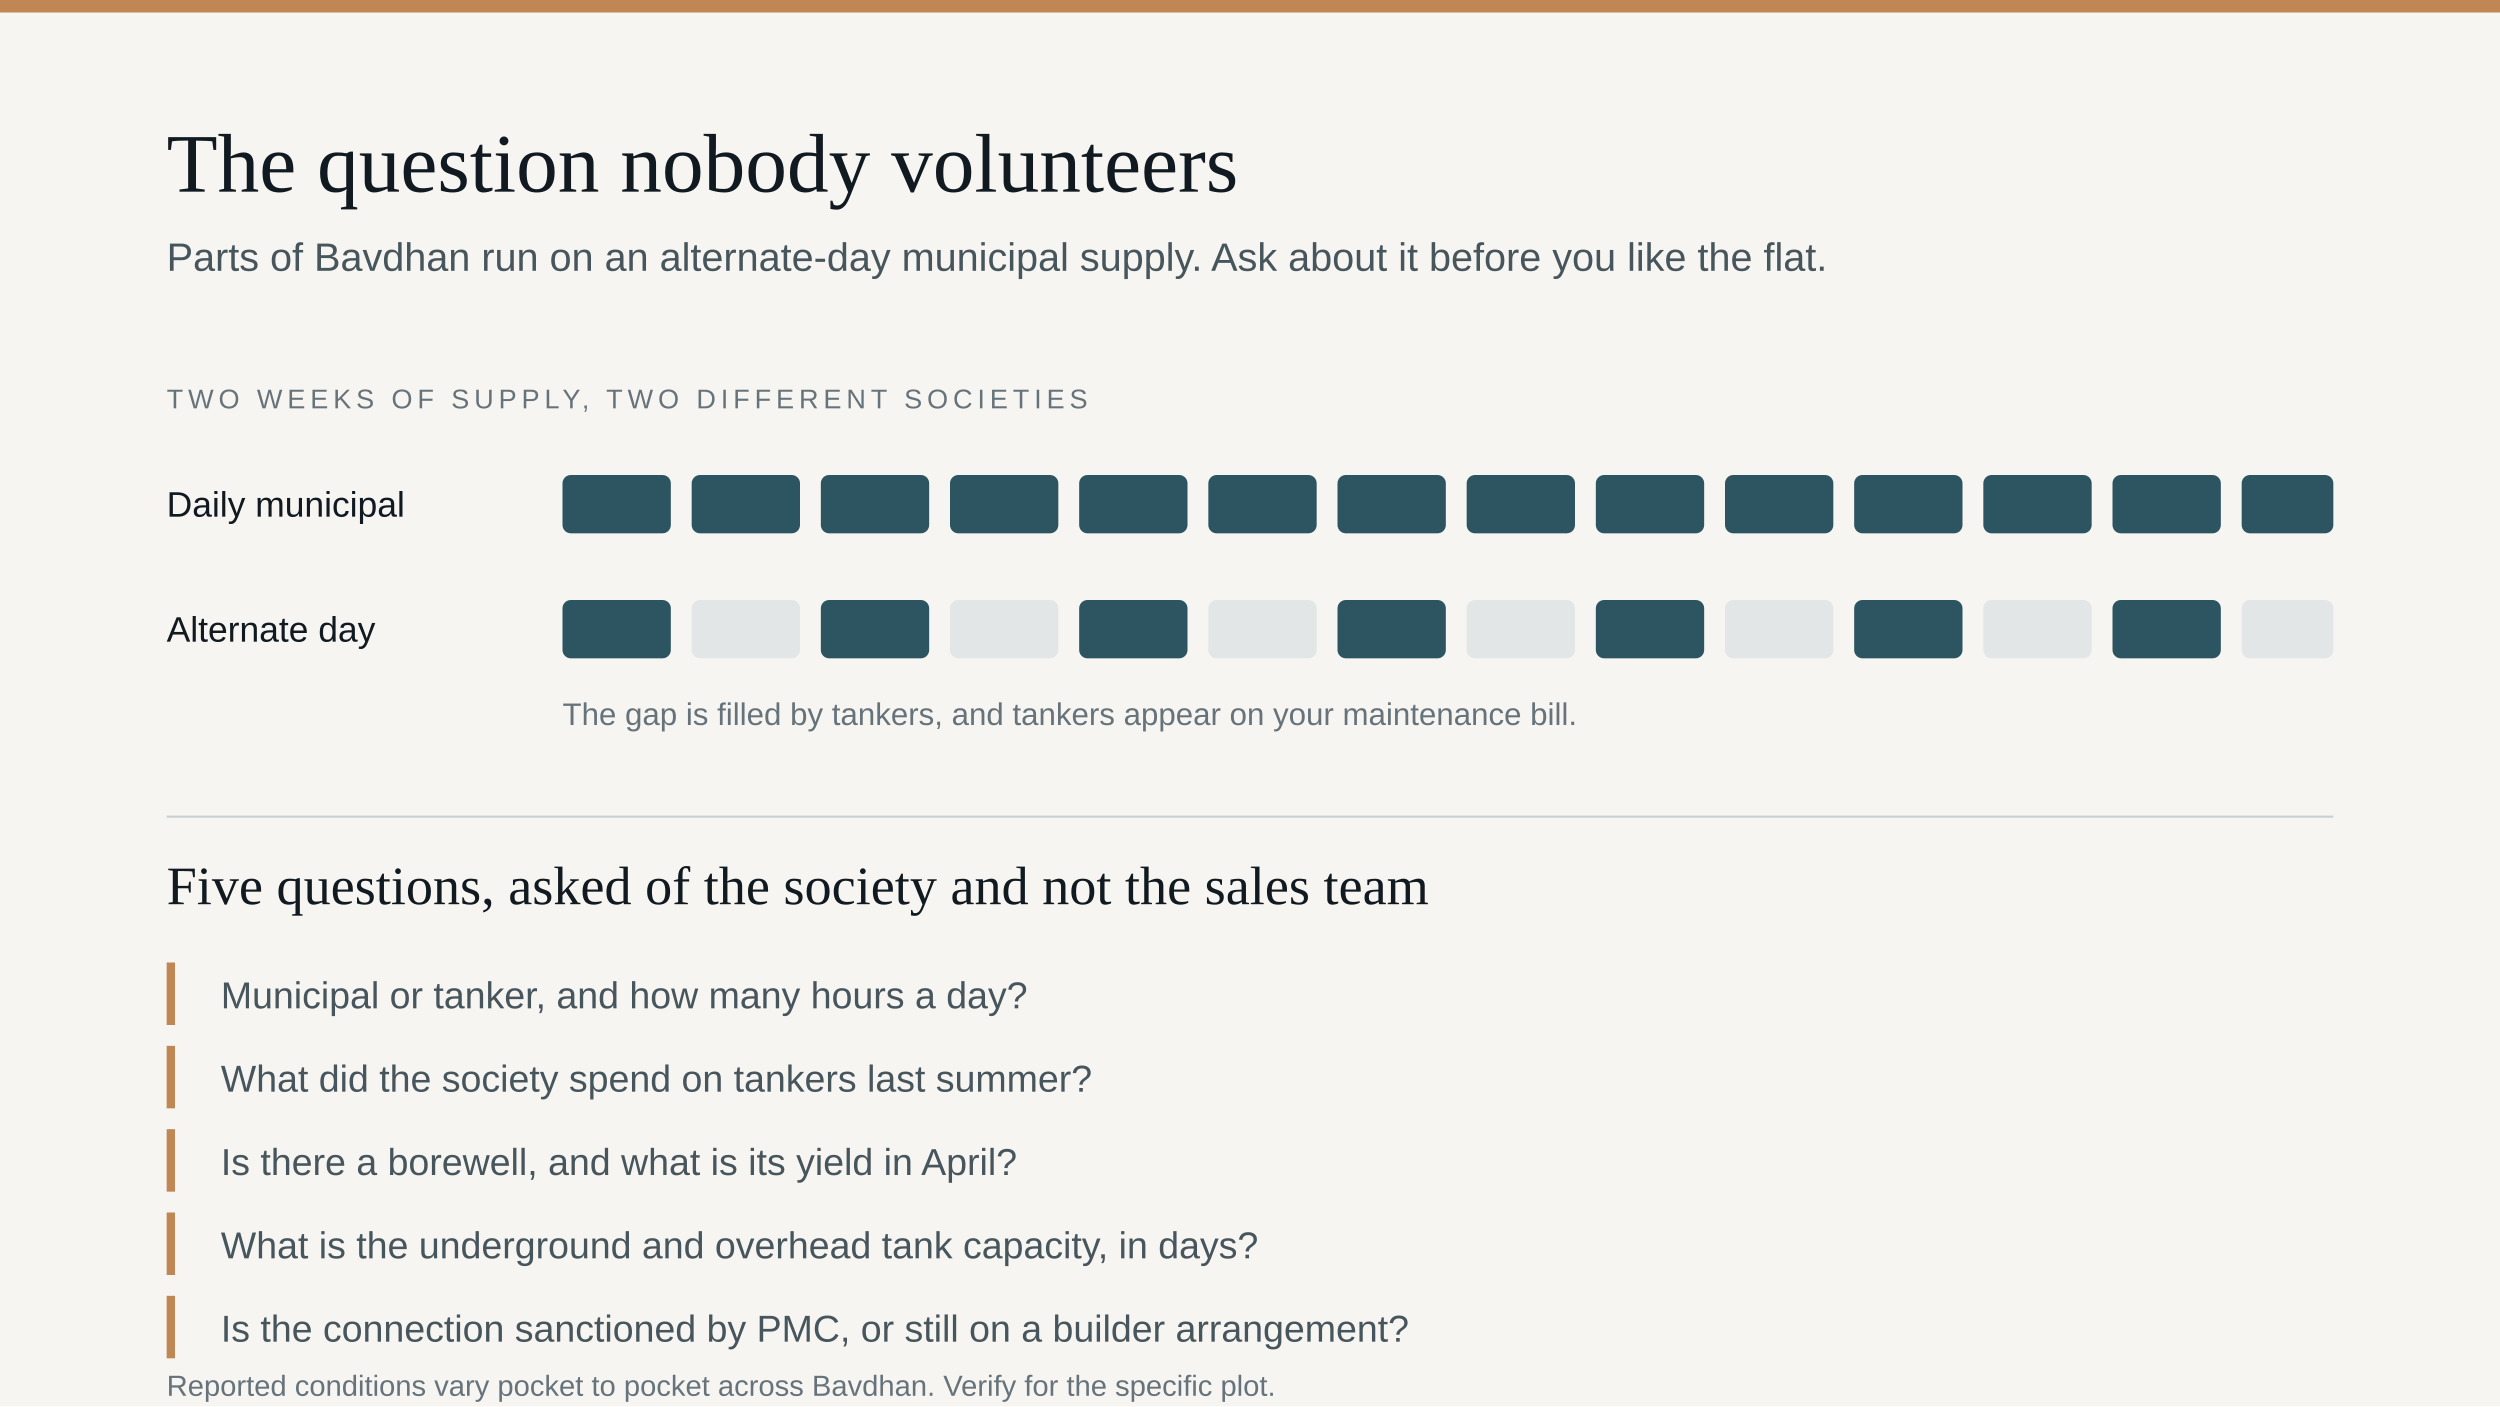
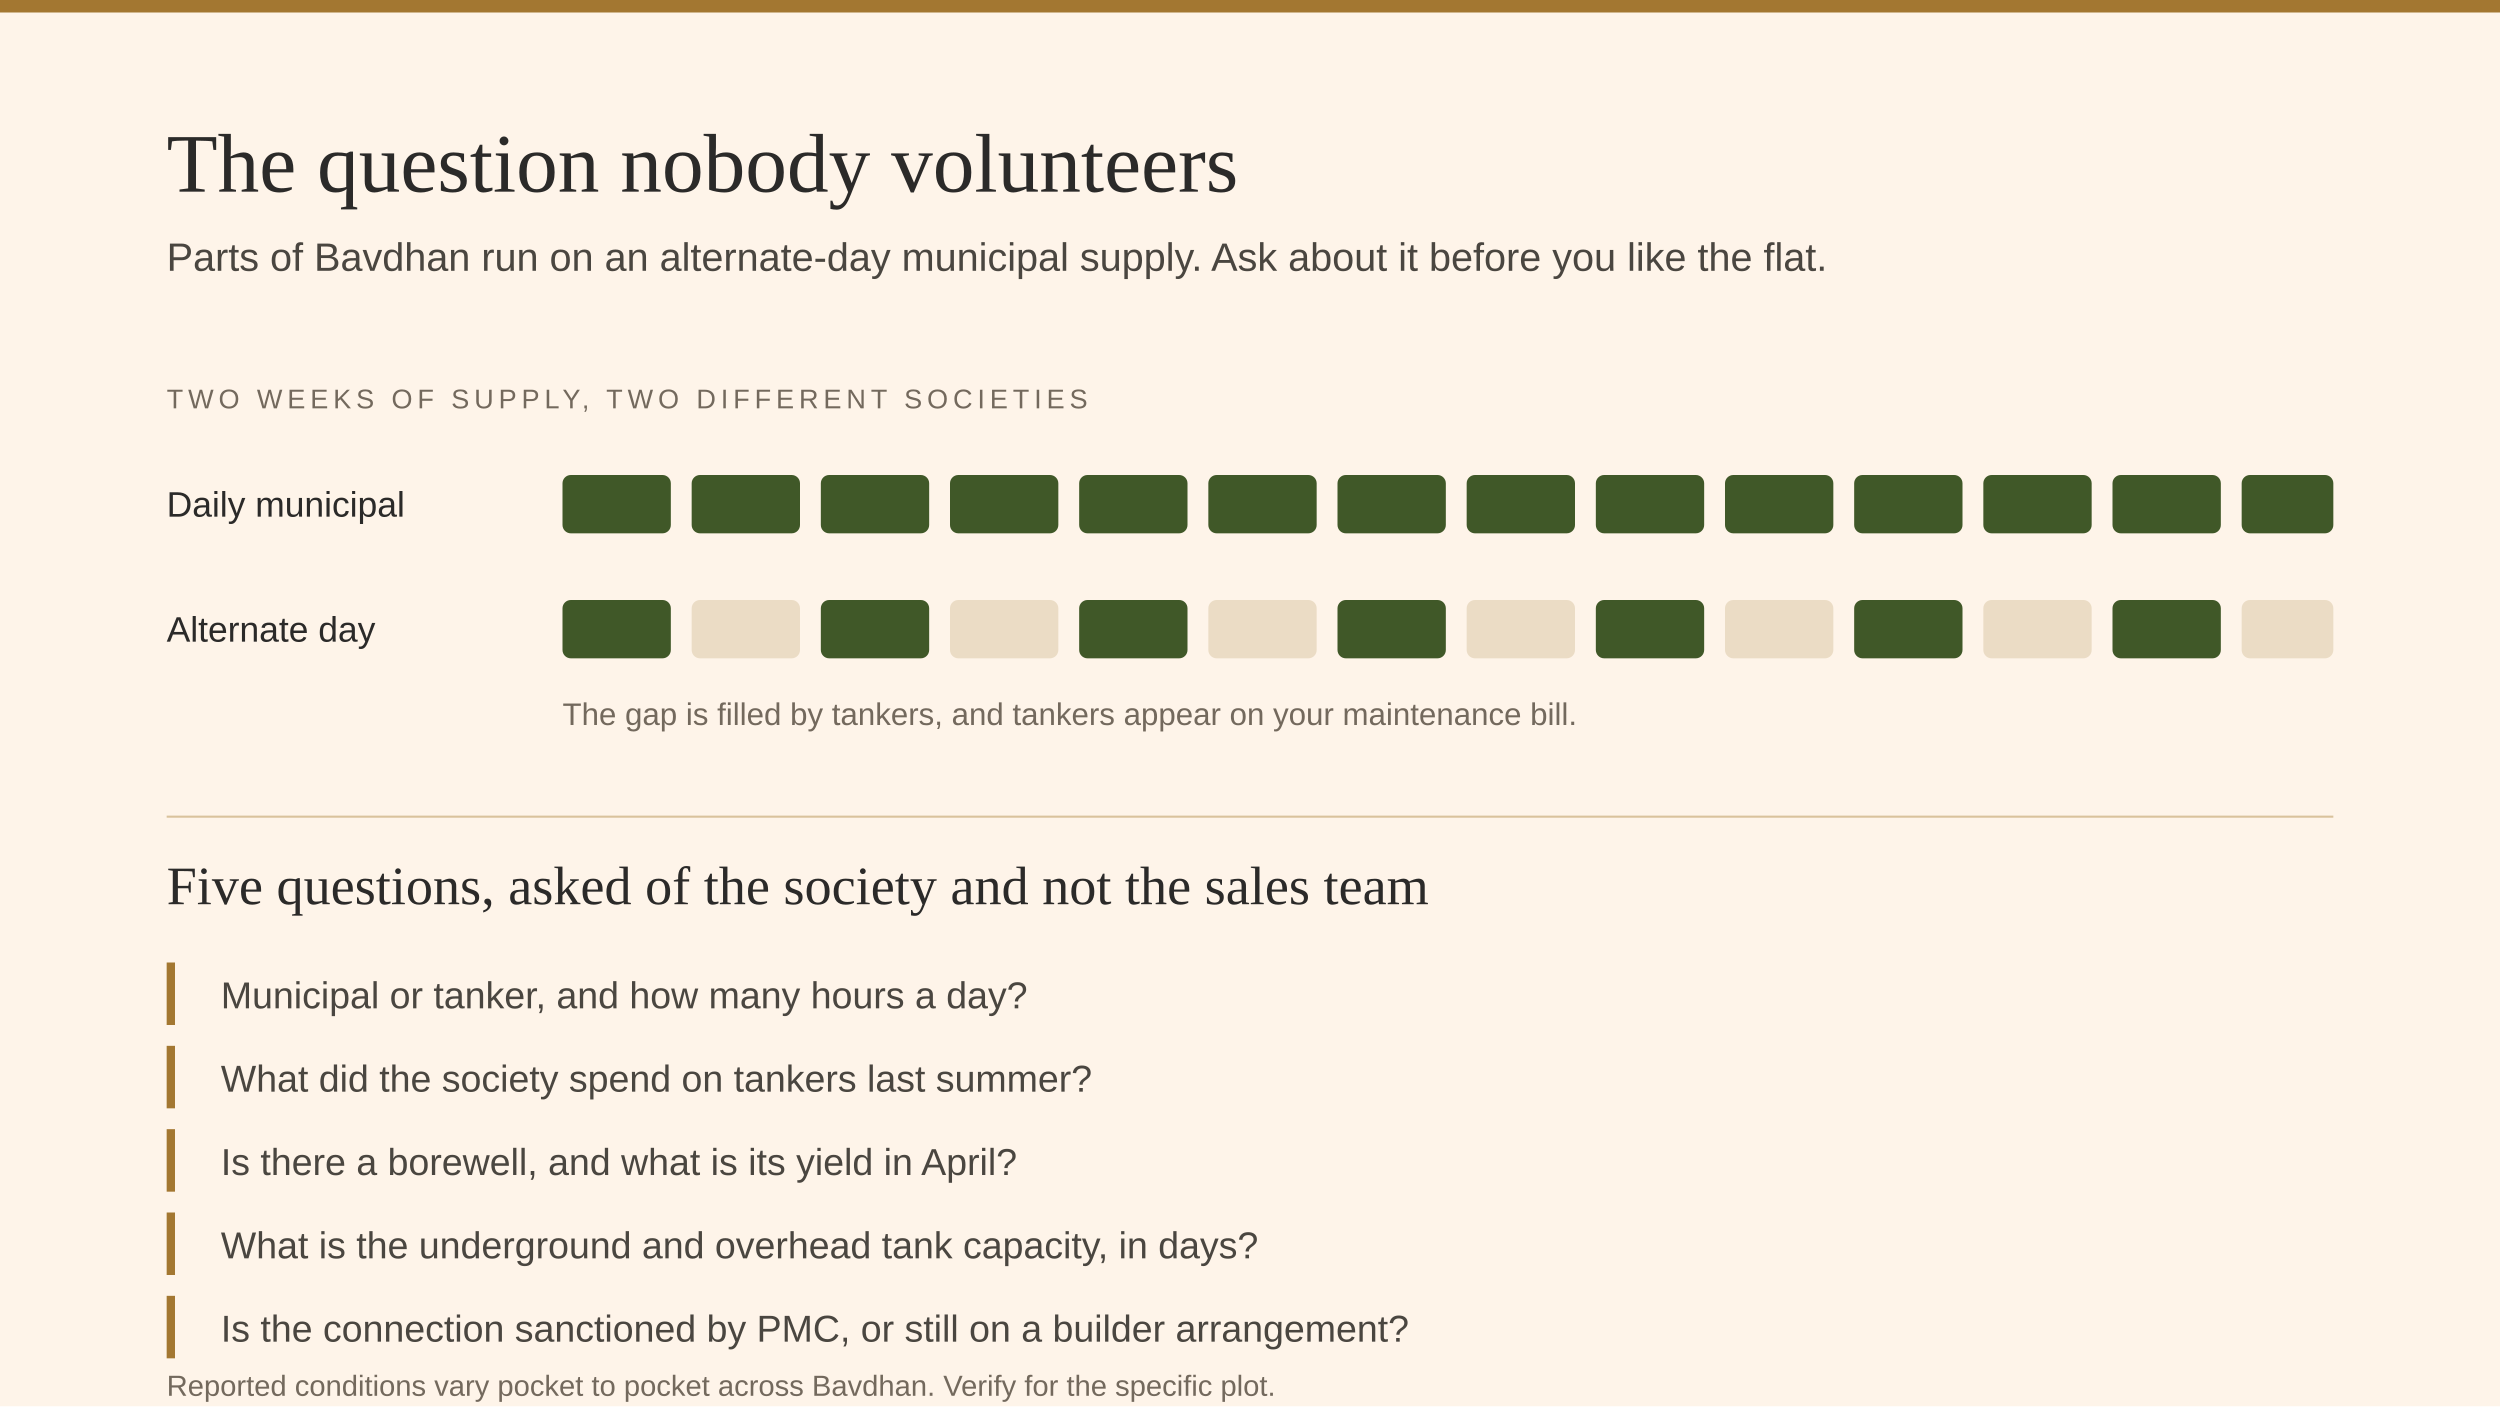
<svg xmlns="http://www.w3.org/2000/svg" viewBox="0 0 1200 675" width="1200" height="675" role="img" aria-label="The questions to ask about water supply before buying in Bavdhan">
-   <rect width="1200" height="675" fill="#f7f5f1" />
-   <rect x="0" y="0" width="1200" height="6" fill="#c08654" />
-   <text x="80" y="92" font-family="Georgia, 'Times New Roman', serif" font-size="40" fill="#101a20">The question nobody volunteers</text>
-   <text x="80" y="130" font-family="Helvetica Neue, Arial, sans-serif" font-size="19" fill="#47555c">Parts of Bavdhan run on an alternate-day municipal supply. Ask about it before you like the flat.</text>
-   <text x="80" y="196" font-family="Helvetica Neue, Arial, sans-serif" font-size="13" fill="#66737a" letter-spacing="0.18em">TWO WEEKS OF SUPPLY, TWO DIFFERENT SOCIETIES</text>
+   <rect width="1200" height="675" fill="#fef4e9" />
+   <rect x="0" y="0" width="1200" height="6" fill="#a37731" />
+   <text x="80" y="92" font-family="Georgia, 'Times New Roman', serif" font-size="40" fill="#2b2a29">The question nobody volunteers</text>
+   <text x="80" y="130" font-family="Helvetica Neue, Arial, sans-serif" font-size="19" fill="#4a4640">Parts of Bavdhan run on an alternate-day municipal supply. Ask about it before you like the flat.</text>
+   <text x="80" y="196" font-family="Helvetica Neue, Arial, sans-serif" font-size="13" fill="#73695d" letter-spacing="0.18em">TWO WEEKS OF SUPPLY, TWO DIFFERENT SOCIETIES</text>
  <g font-family="Helvetica Neue, Arial, sans-serif">
-     <text x="80" y="248" font-size="17" fill="#101a20">Daily municipal</text>
-     <g fill="#2c5561">
+     <text x="80" y="248" font-size="17" fill="#2b2a29">Daily municipal</text>
+     <g fill="#405828">
      <rect x="270" y="228" width="52" height="28" rx="4" />
      <rect x="332" y="228" width="52" height="28" rx="4" />
      <rect x="394" y="228" width="52" height="28" rx="4" />
      <rect x="456" y="228" width="52" height="28" rx="4" />
      <rect x="518" y="228" width="52" height="28" rx="4" />
      <rect x="580" y="228" width="52" height="28" rx="4" />
      <rect x="642" y="228" width="52" height="28" rx="4" />
      <rect x="704" y="228" width="52" height="28" rx="4" />
      <rect x="766" y="228" width="52" height="28" rx="4" />
      <rect x="828" y="228" width="52" height="28" rx="4" />
      <rect x="890" y="228" width="52" height="28" rx="4" />
      <rect x="952" y="228" width="52" height="28" rx="4" />
      <rect x="1014" y="228" width="52" height="28" rx="4" />
      <rect x="1076" y="228" width="44" height="28" rx="4" />
    </g>
-     <text x="80" y="308" font-size="17" fill="#101a20">Alternate day</text>
+     <text x="80" y="308" font-size="17" fill="#2b2a29">Alternate day</text>
    <g>
-       <rect x="270" y="288" width="52" height="28" rx="4" fill="#2c5561" />
-       <rect x="332" y="288" width="52" height="28" rx="4" fill="#e2e6e6" />
-       <rect x="394" y="288" width="52" height="28" rx="4" fill="#2c5561" />
-       <rect x="456" y="288" width="52" height="28" rx="4" fill="#e2e6e6" />
-       <rect x="518" y="288" width="52" height="28" rx="4" fill="#2c5561" />
-       <rect x="580" y="288" width="52" height="28" rx="4" fill="#e2e6e6" />
-       <rect x="642" y="288" width="52" height="28" rx="4" fill="#2c5561" />
-       <rect x="704" y="288" width="52" height="28" rx="4" fill="#e2e6e6" />
-       <rect x="766" y="288" width="52" height="28" rx="4" fill="#2c5561" />
-       <rect x="828" y="288" width="52" height="28" rx="4" fill="#e2e6e6" />
-       <rect x="890" y="288" width="52" height="28" rx="4" fill="#2c5561" />
-       <rect x="952" y="288" width="52" height="28" rx="4" fill="#e2e6e6" />
-       <rect x="1014" y="288" width="52" height="28" rx="4" fill="#2c5561" />
-       <rect x="1076" y="288" width="44" height="28" rx="4" fill="#e2e6e6" />
+       <rect x="270" y="288" width="52" height="28" rx="4" fill="#405828" />
+       <rect x="332" y="288" width="52" height="28" rx="4" fill="#ebdcc5" />
+       <rect x="394" y="288" width="52" height="28" rx="4" fill="#405828" />
+       <rect x="456" y="288" width="52" height="28" rx="4" fill="#ebdcc5" />
+       <rect x="518" y="288" width="52" height="28" rx="4" fill="#405828" />
+       <rect x="580" y="288" width="52" height="28" rx="4" fill="#ebdcc5" />
+       <rect x="642" y="288" width="52" height="28" rx="4" fill="#405828" />
+       <rect x="704" y="288" width="52" height="28" rx="4" fill="#ebdcc5" />
+       <rect x="766" y="288" width="52" height="28" rx="4" fill="#405828" />
+       <rect x="828" y="288" width="52" height="28" rx="4" fill="#ebdcc5" />
+       <rect x="890" y="288" width="52" height="28" rx="4" fill="#405828" />
+       <rect x="952" y="288" width="52" height="28" rx="4" fill="#ebdcc5" />
+       <rect x="1014" y="288" width="52" height="28" rx="4" fill="#405828" />
+       <rect x="1076" y="288" width="44" height="28" rx="4" fill="#ebdcc5" />
    </g>
-     <text x="270" y="348" font-size="15" fill="#66737a">The gap is filled by tankers, and tankers appear on your maintenance bill.</text>
+     <text x="270" y="348" font-size="15" fill="#73695d">The gap is filled by tankers, and tankers appear on your maintenance bill.</text>
  </g>
-   <line x1="80" y1="392" x2="1120" y2="392" stroke="#c8d0d1" />
-   <text x="80" y="434" font-family="Georgia, 'Times New Roman', serif" font-size="26" fill="#101a20">Five questions, asked of the society and not the sales team</text>
-   <g font-family="Helvetica Neue, Arial, sans-serif" font-size="18" fill="#47555c">
-     <rect x="80" y="462" width="4" height="30" fill="#c08654" />
+   <line x1="80" y1="392" x2="1120" y2="392" stroke="#d9c29c" />
+   <text x="80" y="434" font-family="Georgia, 'Times New Roman', serif" font-size="26" fill="#2b2a29">Five questions, asked of the society and not the sales team</text>
+   <g font-family="Helvetica Neue, Arial, sans-serif" font-size="18" fill="#4a4640">
+     <rect x="80" y="462" width="4" height="30" fill="#a37731" />
    <text x="106" y="484">Municipal or tanker, and how many hours a day?</text>
-     <rect x="80" y="502" width="4" height="30" fill="#c08654" />
+     <rect x="80" y="502" width="4" height="30" fill="#a37731" />
    <text x="106" y="524">What did the society spend on tankers last summer?</text>
-     <rect x="80" y="542" width="4" height="30" fill="#c08654" />
+     <rect x="80" y="542" width="4" height="30" fill="#a37731" />
    <text x="106" y="564">Is there a borewell, and what is its yield in April?</text>
-     <rect x="80" y="582" width="4" height="30" fill="#c08654" />
+     <rect x="80" y="582" width="4" height="30" fill="#a37731" />
    <text x="106" y="604">What is the underground and overhead tank capacity, in days?</text>
-     <rect x="80" y="622" width="4" height="30" fill="#c08654" />
+     <rect x="80" y="622" width="4" height="30" fill="#a37731" />
    <text x="106" y="644">Is the connection sanctioned by PMC, or still on a builder arrangement?</text>
  </g>
-   <text x="80" y="670" font-family="Helvetica Neue, Arial, sans-serif" font-size="14" fill="#66737a">Reported conditions vary pocket to pocket across Bavdhan. Verify for the specific plot.</text>
+   <text x="80" y="670" font-family="Helvetica Neue, Arial, sans-serif" font-size="14" fill="#73695d">Reported conditions vary pocket to pocket across Bavdhan. Verify for the specific plot.</text>
</svg>
